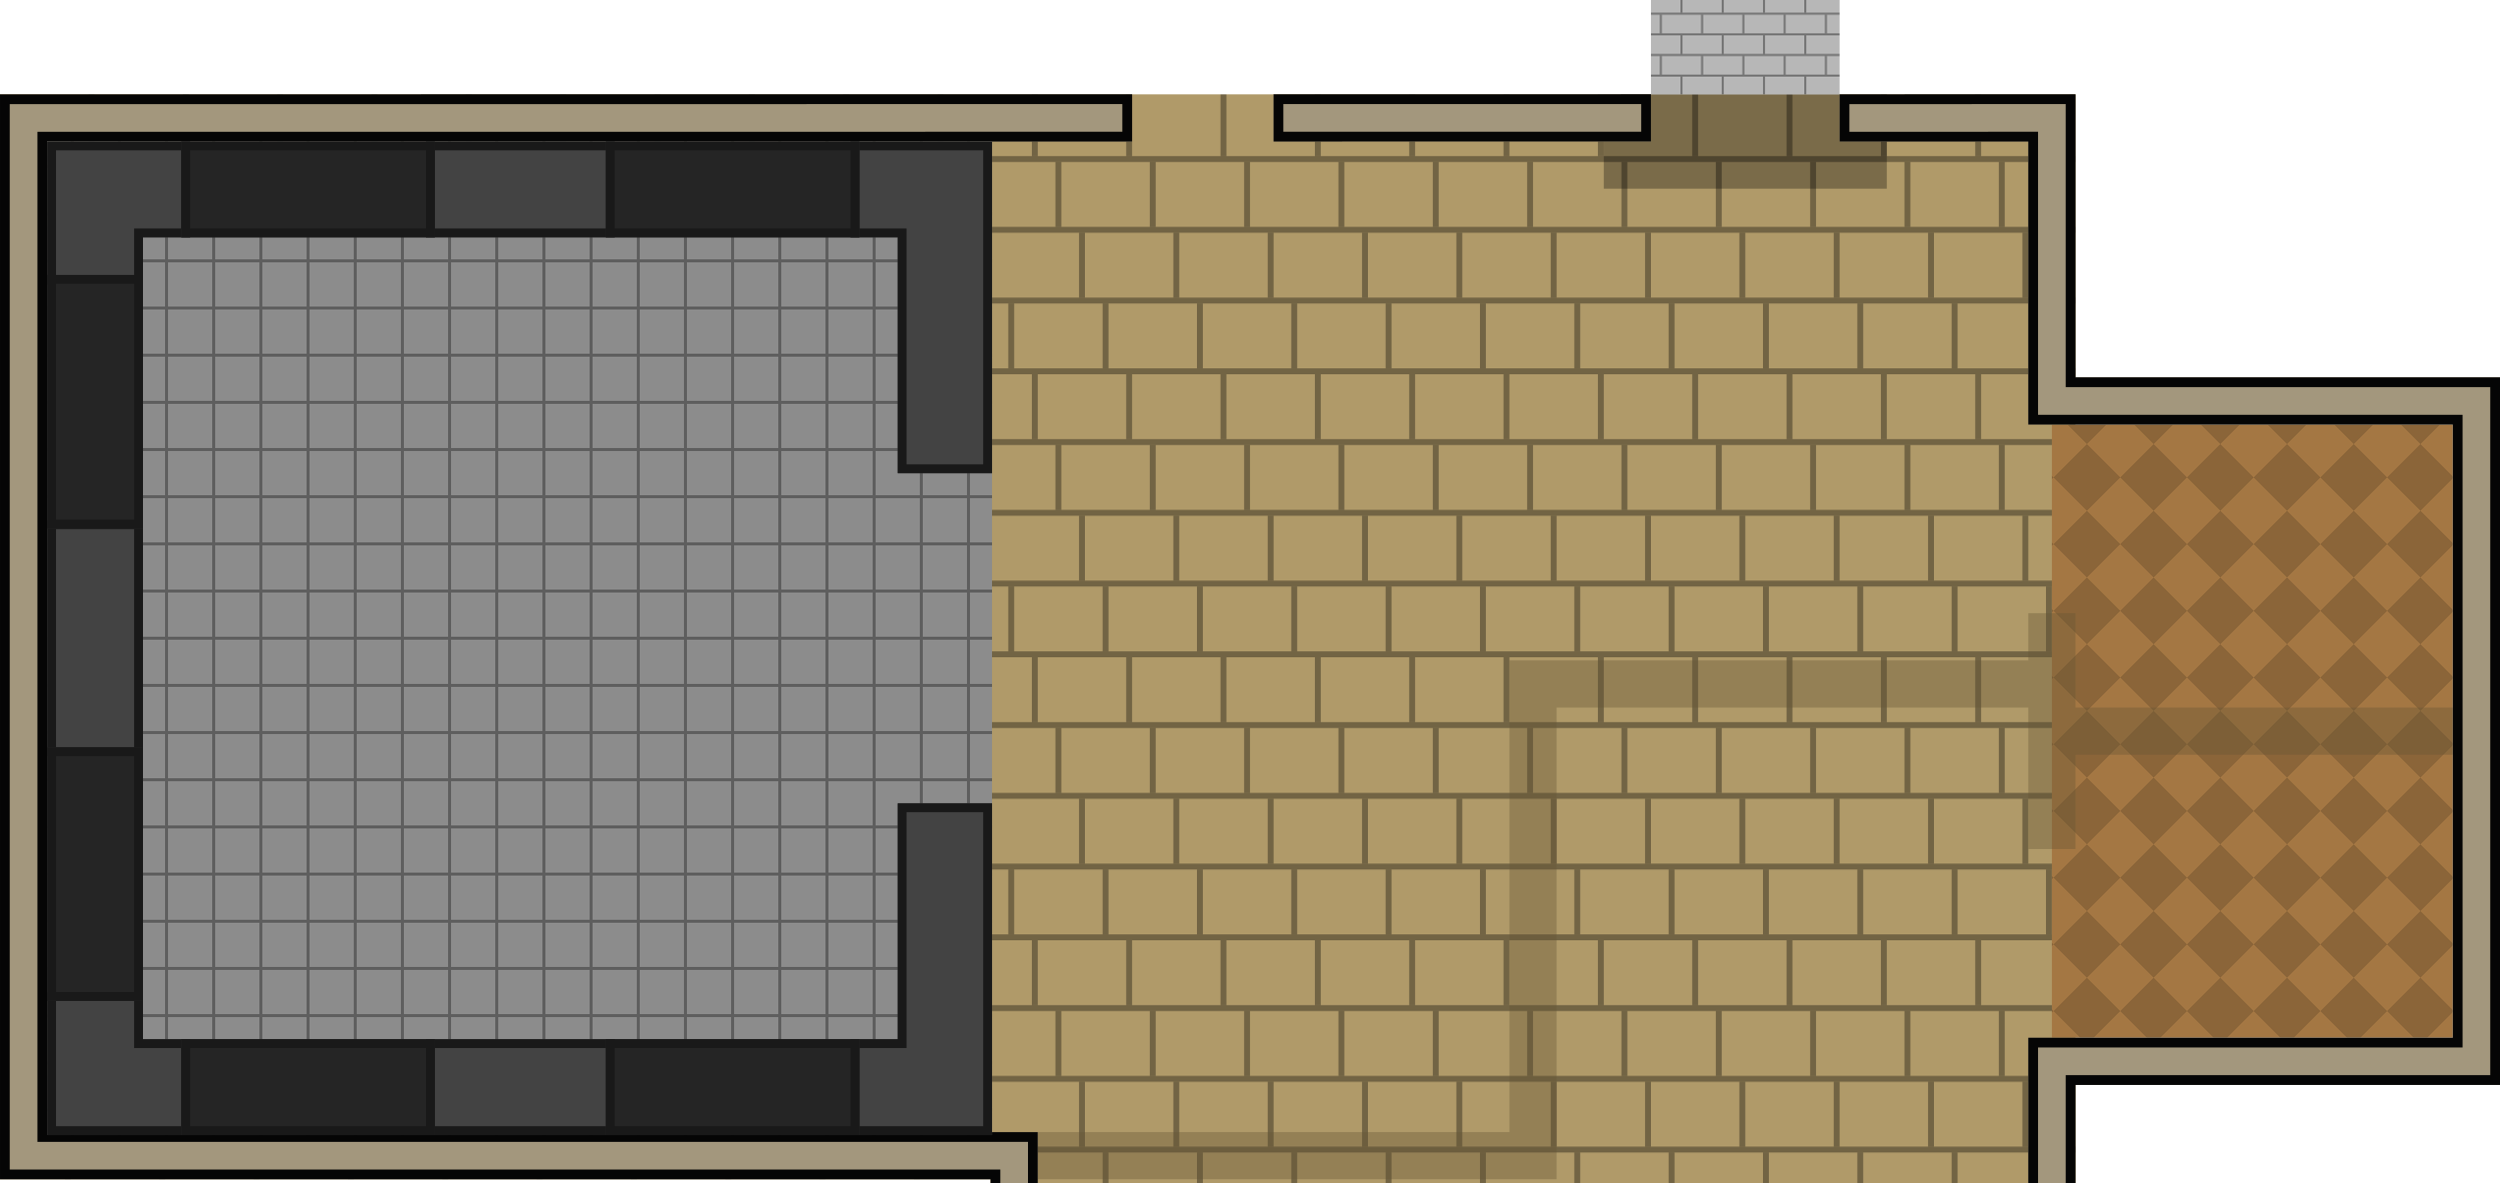
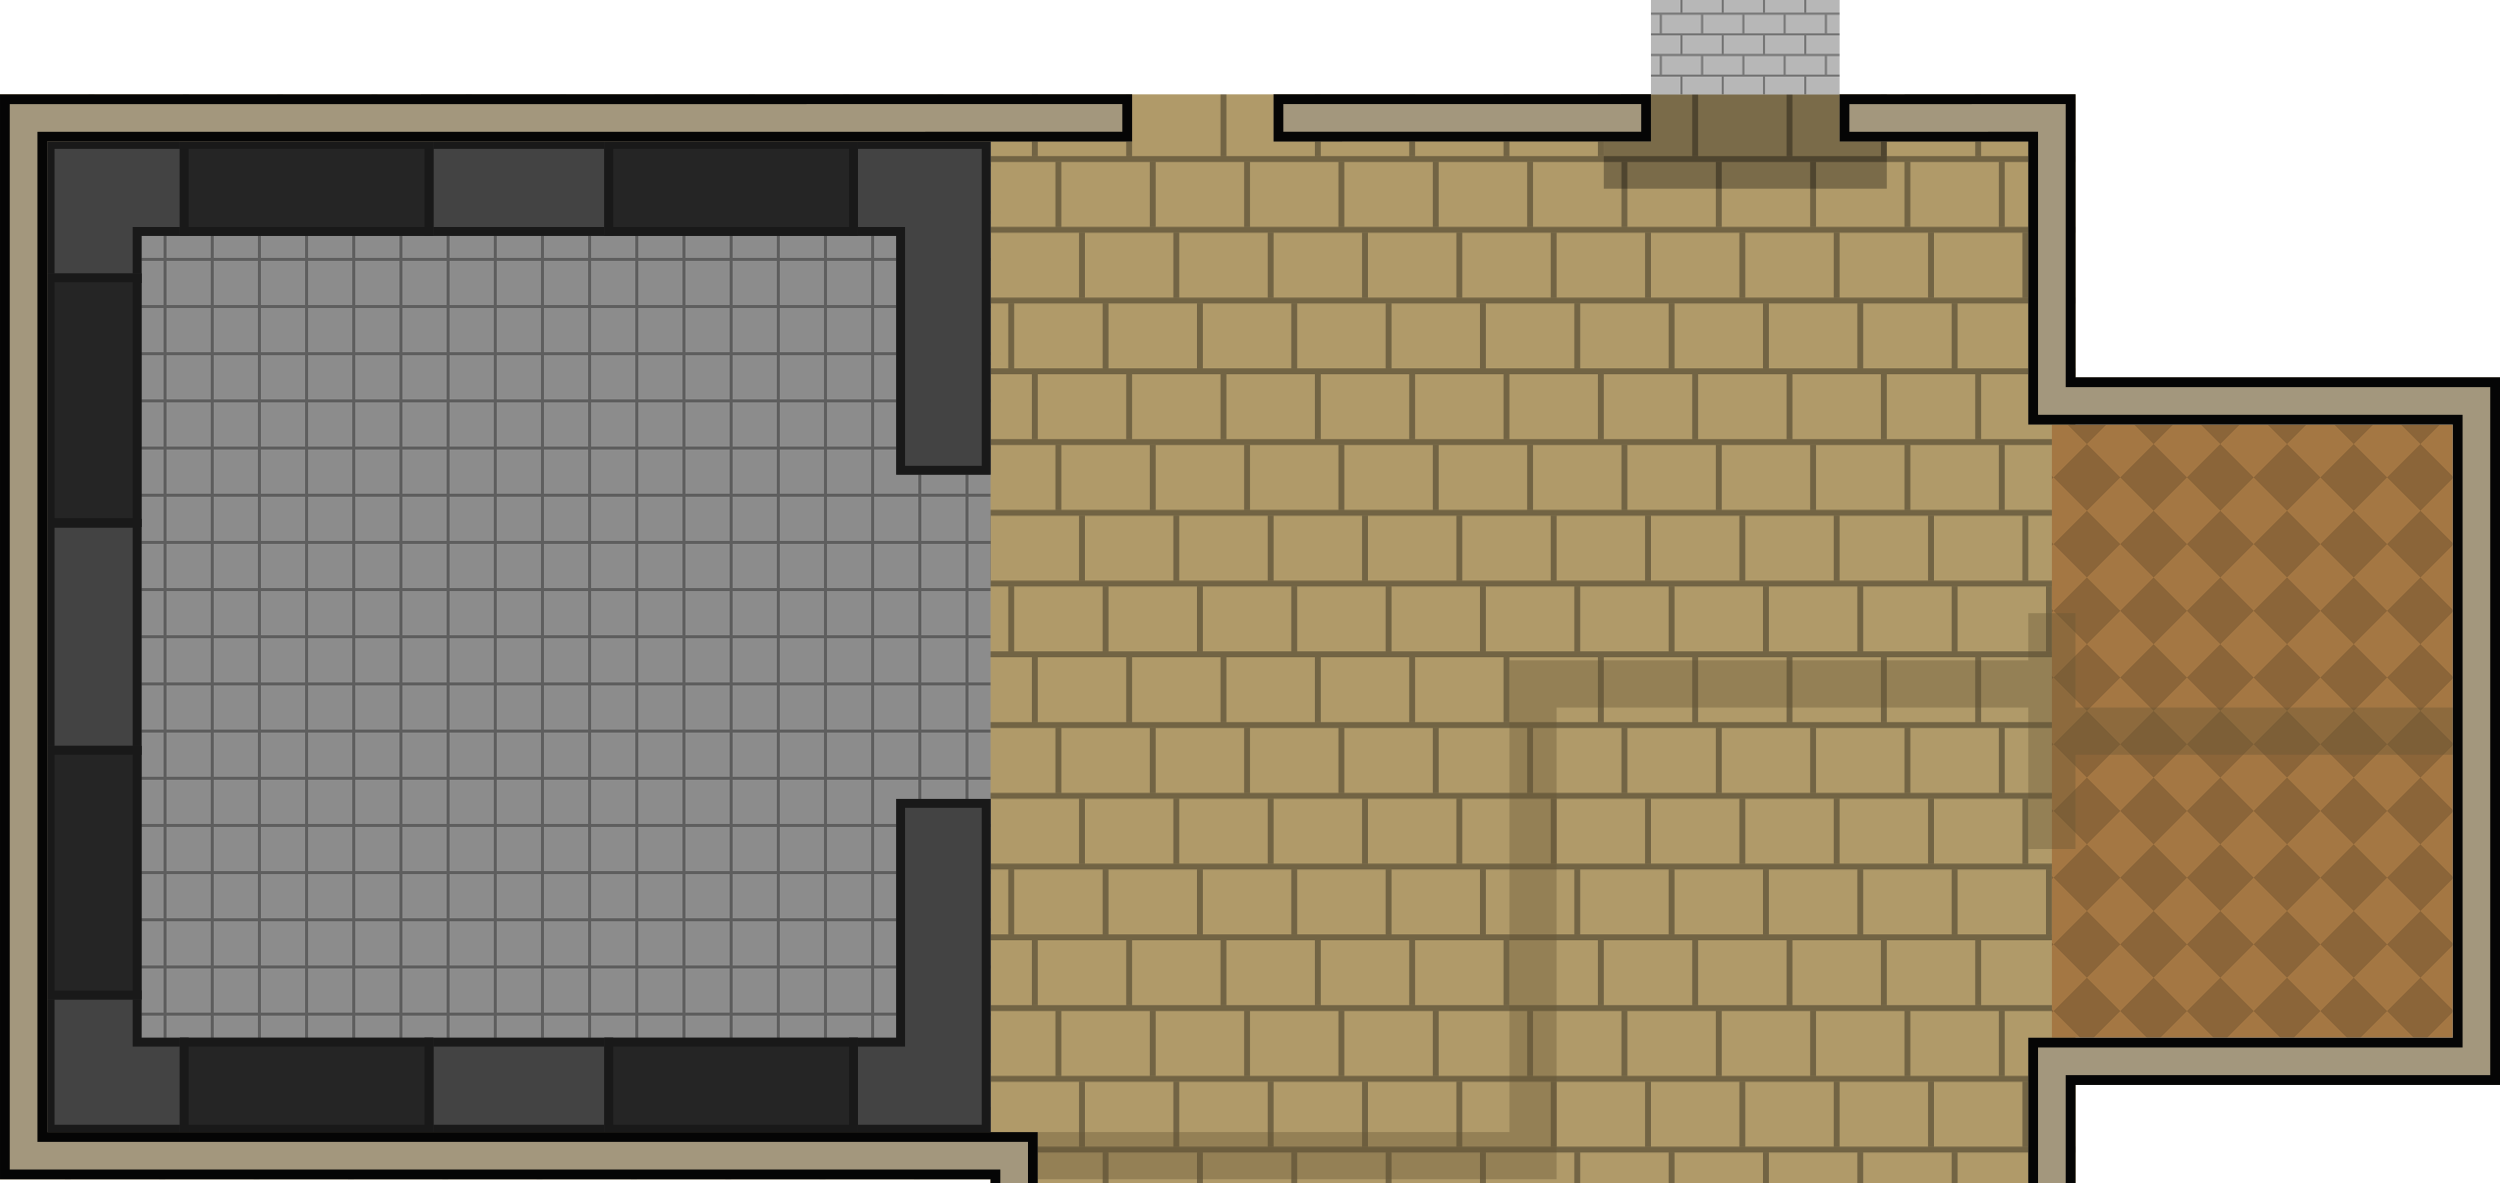
<svg xmlns="http://www.w3.org/2000/svg" xmlns:xlink="http://www.w3.org/1999/xlink" width="1696" height="802" viewBox="0 0 448.733 212.196" version="1.1" id="svg125">
  <defs id="defs95">
    <pattern xlink:href="#e" id="pattern940" patternTransform="matrix(0.26458,0,0,0.26458,448.734,371.973)" />
    <pattern xlink:href="#a" id="g" patternTransform="matrix(0,0.0926,-0.0926,0,338.666,-8.467057)" />
    <pattern patternUnits="userSpaceOnUse" width="160" height="160" patternTransform="translate(142.971 268.336) scale(.26458)" id="a">
      <path fill="none" stroke-width="3.78" d="M0 0h160v160H0z" id="path3" />
      <path fill="none" stroke-width="3.78" d="M0 0h160v160H0z" id="path5" />
      <path fill="none" stroke-width="3.78" d="M0 0h160v160H0z" id="path7" />
      <path fill="#b7b7b7" stroke-width="18.898" stroke-miterlimit="10" d="M0 0h160v160H0z" id="path9" />
      <path fill-opacity=".354" stroke-width="8.709" stroke-miterlimit="10" d="M36 0h4v160h-4zm40 0h4v160h-4zm40 0h4v160h-4z" id="path11" />
      <path transform="rotate(90)" fill-opacity=".354" stroke-width="4.131" stroke-miterlimit="10" d="M36-76h4v36h-4zm120 40h4V0h-4zm-80-80h4v36h-4z" id="path13" />
      <path fill-opacity=".354" stroke-width="8.709" stroke-miterlimit="10" d="M156 0h4v160h-4z" id="path15" />
      <path transform="rotate(90)" fill-opacity=".354" stroke-width="4.131" stroke-miterlimit="10" d="M116-156h4v36h-4zm0 80h4v36h-4zm40-40h4v36h-4zM36-156h4v36h-4zM76-36h4V0h-4z" id="path17" />
    </pattern>
    <pattern xlink:href="#b" id="h" patternTransform="matrix(-0.0926,0,0,-0.0926,182.034,287.8669)" />
    <pattern patternUnits="userSpaceOnUse" width="160" height="160" patternTransform="translate(142.971 268.336) scale(.26458)" id="b">
      <path fill="none" stroke-width="3.78" d="M0 0h160v160H0z" id="path21" />
      <path fill="none" stroke-width="3.78" d="M0 0h160v160H0z" id="path23" />
      <path fill="none" stroke-width="3.78" d="M0 0h160v160H0z" id="path25" />
      <path fill="#b7b7b7" stroke-width="18.898" stroke-miterlimit="10" d="M0 0h160v160H0z" id="path27" />
      <path fill-opacity=".354" stroke-width="8.709" stroke-miterlimit="10" d="M36 0h4v160h-4zm40 0h4v160h-4zm40 0h4v160h-4z" id="path29" />
      <path transform="rotate(90)" fill-opacity=".354" stroke-width="4.131" stroke-miterlimit="10" d="M36-76h4v36h-4zm120 40h4V0h-4zm-80-80h4v36h-4z" id="path31" />
      <path fill-opacity=".354" stroke-width="8.709" stroke-miterlimit="10" d="M156 0h4v160h-4z" id="path33" />
      <path transform="rotate(90)" fill-opacity=".354" stroke-width="4.131" stroke-miterlimit="10" d="M116-156h4v36h-4zm0 80h4v36h-4zm40-40h4v36h-4zM36-156h4v36h-4zM76-36h4V0h-4z" id="path35" />
    </pattern>
    <pattern xlink:href="#c" id="f" patternTransform="matrix(0.1870863,0.1870863,-0.1870863,0.1870863,338.6651,67.73212)" />
    <pattern patternUnits="userSpaceOnUse" width="64" height="64" patternTransform="translate(-20.134 336.35) scale(.26458)" id="c">
      <path d="M0 0h64v64H0z" fill="#8b6539" stroke-width=".516" id="path39" />
      <path fill="none" stroke-width="3.78" d="M0 0h64v64H0z" id="path41" />
      <path fill="none" stroke-width="3.78" d="M0 0h64v64H0z" id="path43" />
      <path fill="none" stroke-width="1.89" d="M0 0h64v64H0z" id="path45" />
      <path d="M32 0h32v32H32zM0 32h32v32H0z" fill="#a47743" stroke-width=".258" id="path47" />
    </pattern>
    <pattern patternUnits="userSpaceOnUse" width="192" height="192" patternTransform="translate(284.666 344.816) scale(.26458)" id="e">
      <path fill="#b09a69" stroke-width="22.677" stroke-miterlimit="10" d="M0 0h192v192H0z" id="path50" />
      <path transform="rotate(90)" fill-opacity=".354" stroke-width="9.54" stroke-miterlimit="10" d="M92-192h4V0h-4zm-48 0h4V0h-4zm96 0h4V0h-4z" id="path52" />
      <path transform="rotate(-90)" fill-opacity=".354" stroke-width="9.54" stroke-miterlimit="10" d="M-192 0h4v192h-4z" id="path54" />
      <path fill-opacity=".354" stroke-width="4.567" stroke-miterlimit="10" d="M28 0h4v44h-4zm16 48h4v44h-4zm16 48h4v44h-4zm16 48h4v44h-4zm32-96h4v44h-4zM92 0h4v44h-4zm32 96h4v44h-4zm16 48h4v44h-4zm-128 0h4v44h-4zm176-48h4v44h-4zm-16-48h4v44h-4zM156 0h4v44h-4z" id="path56" />
    </pattern>
    <clipPath id="i">
      <path d="m 30.665,-27.165 -194.733,0.008 h -8.466 v 194.733 h 177.8 v 33.867 h 8.466 V 159.11 h -177.8 v -177.8 l 194.734,-0.008 z" id="path59" style="fill:#a3977d;stroke-width:3.924" />
    </clipPath>
    <clipPath id="j">
      <path d="m -3.201,264.296 v 50.8 H 39.132 V 306.63 H 5.266 v -42.334 z" id="path62" style="fill:#a3977d;stroke-width:1.871" />
    </clipPath>
    <clipPath id="k">
      <path d="m 140.732,311.51 v -8.467 H 81.466 v 8.467 z" id="path65" style="fill:#a3977d;stroke-width:2.214" />
    </clipPath>
    <clipPath id="l">
      <path d="m 211.464,269.176 v 42.334 h -33.866 v 8.466 h 42.333 v -50.8 z" id="path68" style="fill:#a3977d;stroke-width:1.871" />
    </clipPath>
    <clipPath id="m">
      <path d="m 216.932,-1.757 -33.866,0.008 V 6.718 L 216.932,6.71 v 50.8 h 76.2 v 110.066 h -76.2 v 59.267 h 8.467 v -50.8 h 76.2 v -127 h -76.2 v -50.8 z" id="path71" style="fill:#a3977d;stroke-width:2.214" />
    </clipPath>
    <clipPath id="n">
      <path d="m 132.266,-15.002 v -8.466 l -67.734,0.007 v 8.467 z" id="path74" style="fill:#a3977d;stroke-width:2.367" />
    </clipPath>
    <pattern xlink:href="#d" id="o" patternTransform="matrix(0.0926,0,0,0.0926,368.3,237.0669)" />
    <pattern patternUnits="userSpaceOnUse" width="160" height="160" patternTransform="translate(142.971 268.336) scale(.26458)" id="d">
      <path fill="none" stroke-width="3.78" d="M0 0h160v160H0z" id="path78" />
      <path fill="none" stroke-width="3.78" d="M0 0h160v160H0z" id="path80" />
      <path fill="none" stroke-width="3.78" d="M0 0h160v160H0z" id="path82" />
      <path fill="#b7b7b7" stroke-width="18.898" stroke-miterlimit="10" d="M0 0h160v160H0z" id="path84" />
      <path fill-opacity=".354" stroke-width="8.709" stroke-miterlimit="10" d="M36 0h4v160h-4zm40 0h4v160h-4zm40 0h4v160h-4z" id="path86" />
      <path transform="rotate(90)" fill-opacity=".354" stroke-width="4.131" stroke-miterlimit="10" d="M36-76h4v36h-4zm120 40h4V0h-4zm-80-80h4v36h-4z" id="path88" />
      <path fill-opacity=".354" stroke-width="8.709" stroke-miterlimit="10" d="M156 0h4v160h-4z" id="path90" />
      <path transform="rotate(90)" fill-opacity=".354" stroke-width="4.131" stroke-miterlimit="10" d="M116-156h4v36h-4zm0 80h4v36h-4zm40-40h4v36h-4zM36-156h4v36h-4zM76-36h4V0h-4z" id="path92" />
    </pattern>
-     <pattern xlink:href="#a-7" id="b-3" patternTransform="matrix(0.06614986,0,0,0.06614986,110.3318,236.8099)" />
-     <pattern patternUnits="userSpaceOnUse" width="128" height="128" patternTransform="translate(-72.944 307.1) scale(.26458)" id="a-7">
-       <path fill="none" stroke-width="3.78" d="M0 0h128v128H0z" id="path42" />
-       <path fill="none" stroke-width="3.78" d="M0 0h128v128H0z" id="path44" />
-       <path d="M0 0h128v128H0z" fill="#8c8c8c" stroke-width="15.118" stroke-miterlimit="10" id="path46" />
-       <path d="M60 128V68H0v-8h60V0h8v60h60v8H68v60z" fill="#323232" fill-opacity=".51" stroke-width="1.414" id="path48" />
-     </pattern>
    <clipPath id="o-7">
      <path style="fill:#252525;stroke-width:2.568" d="m -150.732,93.317 v 17.198 h 45.508 V 93.317 Z" id="path39-1" />
    </clipPath>
    <clipPath id="n-7">
      <path style="fill:#252525;stroke-width:2.568" d="m -150.732,93.317 v 17.198 h 45.508 V 93.317 Z" id="path36" />
    </clipPath>
    <clipPath id="m-8">
      <path style="fill:#252525;stroke-width:2.568" d="m -150.732,93.317 v 17.198 h 45.508 V 93.317 Z" id="path33-7" />
    </clipPath>
    <clipPath id="l-8">
      <path style="fill:#252525;stroke-width:2.568" d="m -150.732,93.317 v 17.198 h 45.508 V 93.317 Z" id="path30" />
    </clipPath>
    <clipPath id="k-5">
      <path style="fill:#252525;stroke-width:2.568" d="m -150.732,93.317 v 17.198 h 45.508 V 93.317 Z" id="path27-8" />
    </clipPath>
    <clipPath id="j-3">
      <path style="fill:#252525;stroke-width:2.568" d="m -150.732,93.317 v 17.198 h 45.508 V 93.317 Z" id="path24" />
    </clipPath>
    <clipPath id="i-4">
-       <path style="fill:#3b3b3b;stroke-width:2.215" d="m -30.611,95.169 v 17.198 h 8.467 V 154.7 H -5.211 V 95.17 Z" id="path3-7" />
+       <path style="fill:#3b3b3b;stroke-width:2.215" d="m -30.611,95.169 v 17.198 h 8.467 v 42.862 H -5.211 V 95.17 Z" id="path3-7" />
    </clipPath>
    <clipPath id="h-9">
      <path style="fill:#3b3b3b;stroke-width:2.215" d="m -106.811,95.169 v 17.198 h 33.867 V 95.169 Z" id="path6" />
    </clipPath>
    <clipPath id="g-7">
      <path style="fill:#3b3b3b;stroke-width:2.215" d="m -174.809,95.169 v 25.665 h 17.198 v -8.467 h 8.467 V 95.169 Z" id="path9-9" />
    </clipPath>
    <clipPath id="f-0">
      <path style="fill:#3b3b3b;stroke-width:2.477" d="m -174.81,205.5 h 17.199 v -42.333 h -17.198 z" id="path12" />
    </clipPath>
    <clipPath id="e-9">
      <path style="fill:#3b3b3b;stroke-width:2.215" d="m -174.809,273.498 h 25.665 V 256.3 h -8.467 v -8.466 h -17.198 z" id="path15-5" />
    </clipPath>
    <clipPath id="d-0">
      <path style="fill:#3b3b3b;stroke-width:2.215" d="m -106.811,256.3 v 17.198 h 33.867 V 256.3 Z" id="path18" />
    </clipPath>
    <clipPath id="c-3">
-       <path style="fill:#3b3b3b;stroke-width:2.215" d="M -30.611,273.498 V 256.3 h 8.467 v -42.333 h 16.933 v 59.531 z" id="path21-4" />
+       <path style="fill:#3b3b3b;stroke-width:2.215" d="M -30.611,273.498 V 256.3 h 8.467 V 213.438 H -5.211 V 273.498 Z" id="path21-4" />
    </clipPath>
    <pattern xlink:href="#a-3" id="b-39" patternTransform="matrix(0.06614986,0,0,0.06614986,-84.40181,178.0641)" />
    <pattern patternUnits="userSpaceOnUse" width="128" height="128" patternTransform="translate(-72.944 307.1) scale(.26458)" id="a-3">
      <path fill="none" stroke-width="3.78" d="M0 0h128v128H0z" id="path42-7" />
      <path fill="none" stroke-width="3.78" d="M0 0h128v128H0z" id="path44-1" />
      <path d="M0 0h128v128H0z" fill="#8c8c8c" stroke-width="15.118" stroke-miterlimit="10" id="path46-1" />
      <path d="M60 128V68H0v-8h60V0h8v60h60v8H68v60z" fill="#323232" fill-opacity=".51" stroke-width="1.414" id="path48-6" />
    </pattern>
  </defs>
  <path d="M 0,16.933 V 211.667 h 177.8 v 118.533 H 372.534 V 16.933 Z" id="path97" style="fill:url(#pattern940)" />
  <path d="M 440.267,76.2 V 186.267 H 368.3 V 76.2 Z" id="path99" style="fill:url(#f)" />
  <path d="M 296.334,-5.7475394e-5 H 330.2 V 16.933 h -33.866 z" id="path101" style="fill:url(#g)" />
  <path d="m 287.867,16.933 h 50.8 v 16.933 h -50.8 z" id="path103" style="fill-opacity:0.305" />
  <path d="m 177.8,245.533 v 33.867 h -16.932 v -33.867 z" id="path105" style="fill:url(#h)" />
  <path d="m 364.067,110.067 v 8.466 h -93.134 v 84.667 h -84.666 v 8.467 H 279.4 v -84.667 h 84.667 v 25.4 h 8.466 v -16.933 h 67.734 v -8.467 h -67.734 v -16.933 z" id="path107" style="fill:#655635;fill-opacity:0.369" />
  <path d="m 194.734,237.067 v 50.8 H 177.8 v -50.8 z m 177.8,0 v 50.8 H 355.6 v -50.8 z" id="path109" style="fill-opacity:0.305" />
+   <g id="g1725" transform="translate(194.4686,59.00189)">
+     <path id="path53-9" d="M -186.267,-33.866 H -16.669 V 144.462 h -169.598 z" style="fill:url(#b-39);stroke-width:1" />
+     <path id="path55" transform="matrix(0.9999978,0,0,0.9999978,-11.45797,-129.0352)" clip-path="url(#c-3)" d="M -30.611,273.498 V 256.3 h 8.467 V 213.438 H -5.211 V 273.498 Z" style="fill:#434343;stroke:#191919;stroke-width:3.175" />
+     <path id="path57" transform="matrix(0.9999978,0,0,0.9999978,-11.45797,-129.0352)" clip-path="url(#d-0)" d="m -106.811,256.3 v 17.198 h 33.867 V 256.3 Z" style="fill:#434343;stroke:#191919;stroke-width:3.175" />
+     <path id="path59-3" transform="matrix(0.9999978,0,0,0.9999978,-11.45797,-129.0352)" clip-path="url(#e-9)" d="m -174.809,273.498 h 25.665 V 256.3 h -8.467 v -8.466 h -17.198 z" style="fill:#434343;stroke:#191919;stroke-width:3.175" />
+     <path id="path61" transform="matrix(0.9999978,0,0,0.9999978,-11.45797,-129.0352)" clip-path="url(#f-0)" d="m -174.81,205.5 h 17.199 v -42.333 h -17.198 z" style="fill:#434343;stroke:#191919;stroke-width:3.175" />
+     <path id="path63" transform="matrix(0.9999978,0,0,0.9999978,-11.45797,-129.0352)" clip-path="url(#g-7)" d="m -174.809,95.169 v 25.665 h 17.198 v -8.467 h 8.467 V 95.169 Z" style="fill:#434343;stroke:#191919;stroke-width:3.175" />
+     <path id="path65-2" transform="matrix(0.9999978,0,0,0.9999978,-11.45797,-129.0352)" clip-path="url(#h-9)" d="m -106.811,95.169 v 17.198 h 33.867 V 95.169 Z" style="fill:#434343;stroke:#191919;stroke-width:3.175" />
+     <path id="path67" transform="matrix(0.9999978,0,0,0.9999978,-11.45797,-129.0352)" clip-path="url(#i-4)" d="m -30.611,95.169 v 17.198 h 8.467 v 42.862 H -5.211 V 95.17 Z" style="fill:#434343;stroke:#191919;stroke-width:3.175" />
+     <path id="path69" transform="matrix(0.9999978,0,0,0.9999978,-11.45797,-127.1832)" d="m -150.732,93.317 v 17.198 h 45.508 V 93.317 Z" clip-path="url(#j-3)" style="fill:#252525;stroke:#191919;stroke-width:3.175" />
+     <path id="path71-5" transform="matrix(0.9999978,0,0,0.9999978,64.74186,-127.1832)" d="m -150.732,93.317 v 17.198 h 45.508 V 93.317 Z" clip-path="url(#k-5)" style="fill:#252525;stroke:#191919;stroke-width:3.175" />
+     <path id="path73" transform="matrix(0.9999978,0,0,0.9999978,-11.45797,33.94745)" d="m -150.732,93.317 v 17.198 h 45.508 V 93.317 Z" clip-path="url(#l-8)" style="fill:#252525;stroke:#191919;stroke-width:3.175" />
+     <path id="path75" transform="matrix(0.9999978,0,0,0.9999978,64.74186,33.94745)" d="m -150.732,93.317 v 17.198 h 45.508 V 93.317 Z" clip-path="url(#m-8)" style="fill:#252525;stroke:#191919;stroke-width:3.175" />
+     <path id="path77" transform="matrix(0,-0.9999978,0.9999978,0,-279.5844,-115.1442)" d="m -150.732,93.317 v 17.198 h 45.508 V 93.317 Z" clip-path="url(#n-7)" style="fill:#252525;stroke:#191919;stroke-width:3.175" />
+     <path id="path79" transform="matrix(0,-0.9999978,0.9999978,0,-279.5834,-30.34541)" d="m -150.732,93.317 v 17.198 h 45.508 V 93.317 Z" clip-path="url(#o-7)" style="fill:#252525;stroke:#191919;stroke-width:3.175" />
+   </g>
  <path d="m 30.665,-27.165 -194.733,0.008 h -8.466 v 194.733 h 177.8 v 33.867 h 8.466 V 159.11 h -177.8 v -177.8 l 194.734,-0.008 z" clip-path="url(#i)" transform="translate(172.535,44.09794)" id="path111" style="fill:#a3977d;stroke:#050505;stroke-width:3.5" />
  <path clip-path="url(#j)" d="m -3.201,264.296 v 50.8 H 39.132 V 306.63 H 5.266 v -42.334 z" transform="translate(181.001,15.10394)" id="path113" style="fill:#a3977d;stroke:#050505;stroke-width:3.5" />
  <path clip-path="url(#k)" d="m 140.732,311.51 v -8.467 H 81.466 v 8.467 z" transform="translate(164.068,18.68994)" id="path115" style="fill:#a3977d;stroke:#050505;stroke-width:3.5" />
  <path d="m 211.464,269.176 v 42.334 h -33.866 v 8.466 h 42.333 v -50.8 z" clip-path="url(#l)" transform="translate(152.602,10.22394)" id="path117" style="fill:#a3977d;stroke:#050505;stroke-width:3.5" />
  <path d="m 216.932,-1.757 -33.866,0.008 V 6.718 L 216.932,6.71 v 50.8 h 76.2 v 110.066 h -76.2 v 59.267 h 8.467 v -50.8 h 76.2 v -127 h -76.2 v -50.8 z" clip-path="url(#m)" transform="translate(147.134,18.68994)" id="path119" style="fill:#a3977d;stroke:#050505;stroke-width:3.5" />
  <path clip-path="url(#n)" d="m 132.266,-15.002 v -8.466 l -67.734,0.007 v 8.467 z" transform="translate(164.068,40.39394)" id="path121" style="fill:#a3977d;stroke:#050505;stroke-width:3.5" />
  <path d="m 372.534,279.4 v -33.867 h 16.933 v 33.867 z" id="path123" style="fill:url(#o)" />
-   <g id="g1725" transform="translate(194.7332,59.26645)">
-     <path id="path53-9" d="M -186.267,-33.866 H -16.669 V 144.462 h -169.598 z" style="fill:url(#b-39);stroke-width:1" />
-     <path id="path55" transform="matrix(0.9999978,0,0,0.9999978,-11.45797,-129.0352)" clip-path="url(#c-3)" d="M -30.611,273.498 V 256.3 h 8.467 v -42.333 h 16.933 v 59.531 z" style="fill:#434343;stroke:#191919;stroke-width:3.175" />
-     <path id="path57" transform="matrix(0.9999978,0,0,0.9999978,-11.45797,-129.0352)" clip-path="url(#d-0)" d="m -106.811,256.3 v 17.198 h 33.867 V 256.3 Z" style="fill:#434343;stroke:#191919;stroke-width:3.175" />
-     <path id="path59-3" transform="matrix(0.9999978,0,0,0.9999978,-11.45797,-129.0352)" clip-path="url(#e-9)" d="m -174.809,273.498 h 25.665 V 256.3 h -8.467 v -8.466 h -17.198 z" style="fill:#434343;stroke:#191919;stroke-width:3.175" />
-     <path id="path61" transform="matrix(0.9999978,0,0,0.9999978,-11.45797,-129.0352)" clip-path="url(#f-0)" d="m -174.81,205.5 h 17.199 v -42.333 h -17.198 z" style="fill:#434343;stroke:#191919;stroke-width:3.175" />
-     <path id="path63" transform="matrix(0.9999978,0,0,0.9999978,-11.45797,-129.0352)" clip-path="url(#g-7)" d="m -174.809,95.169 v 25.665 h 17.198 v -8.467 h 8.467 V 95.169 Z" style="fill:#434343;stroke:#191919;stroke-width:3.175" />
-     <path id="path65-2" transform="matrix(0.9999978,0,0,0.9999978,-11.45797,-129.0352)" clip-path="url(#h-9)" d="m -106.811,95.169 v 17.198 h 33.867 V 95.169 Z" style="fill:#434343;stroke:#191919;stroke-width:3.175" />
-     <path id="path67" transform="matrix(0.9999978,0,0,0.9999978,-11.45797,-129.0352)" clip-path="url(#i-4)" d="m -30.611,95.169 v 17.198 h 8.467 V 154.7 H -5.211 V 95.17 Z" style="fill:#434343;stroke:#191919;stroke-width:3.175" />
-     <path id="path69" transform="matrix(0.9999978,0,0,0.9999978,-11.45797,-127.1832)" d="m -150.732,93.317 v 17.198 h 45.508 V 93.317 Z" clip-path="url(#j-3)" style="fill:#252525;stroke:#191919;stroke-width:3.175" />
-     <path id="path71-5" transform="matrix(0.9999978,0,0,0.9999978,64.74186,-127.1832)" d="m -150.732,93.317 v 17.198 h 45.508 V 93.317 Z" clip-path="url(#k-5)" style="fill:#252525;stroke:#191919;stroke-width:3.175" />
-     <path id="path73" transform="matrix(0.9999978,0,0,0.9999978,-11.45797,33.94745)" d="m -150.732,93.317 v 17.198 h 45.508 V 93.317 Z" clip-path="url(#l-8)" style="fill:#252525;stroke:#191919;stroke-width:3.175" />
-     <path id="path75" transform="matrix(0.9999978,0,0,0.9999978,64.74186,33.94745)" d="m -150.732,93.317 v 17.198 h 45.508 V 93.317 Z" clip-path="url(#m-8)" style="fill:#252525;stroke:#191919;stroke-width:3.175" />
-     <path id="path77" transform="matrix(0,-0.9999978,0.9999978,0,-279.5844,-115.1442)" d="m -150.732,93.317 v 17.198 h 45.508 V 93.317 Z" clip-path="url(#n-7)" style="fill:#252525;stroke:#191919;stroke-width:3.175" />
-     <path id="path79" transform="matrix(0,-0.9999978,0.9999978,0,-279.5834,-30.34541)" d="m -150.732,93.317 v 17.198 h 45.508 V 93.317 Z" clip-path="url(#o-7)" style="fill:#252525;stroke:#191919;stroke-width:3.175" />
-   </g>
</svg>
